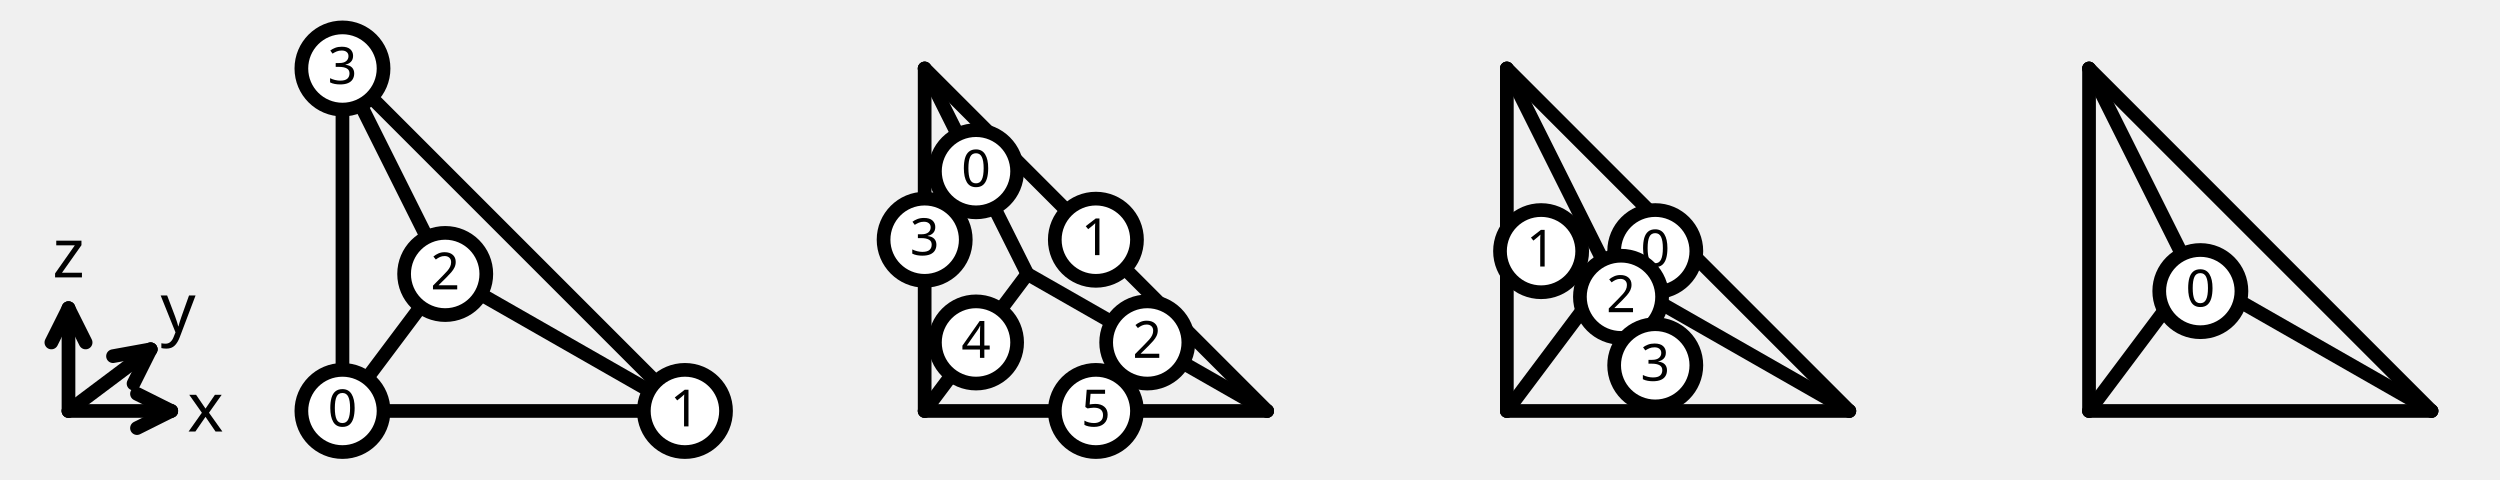
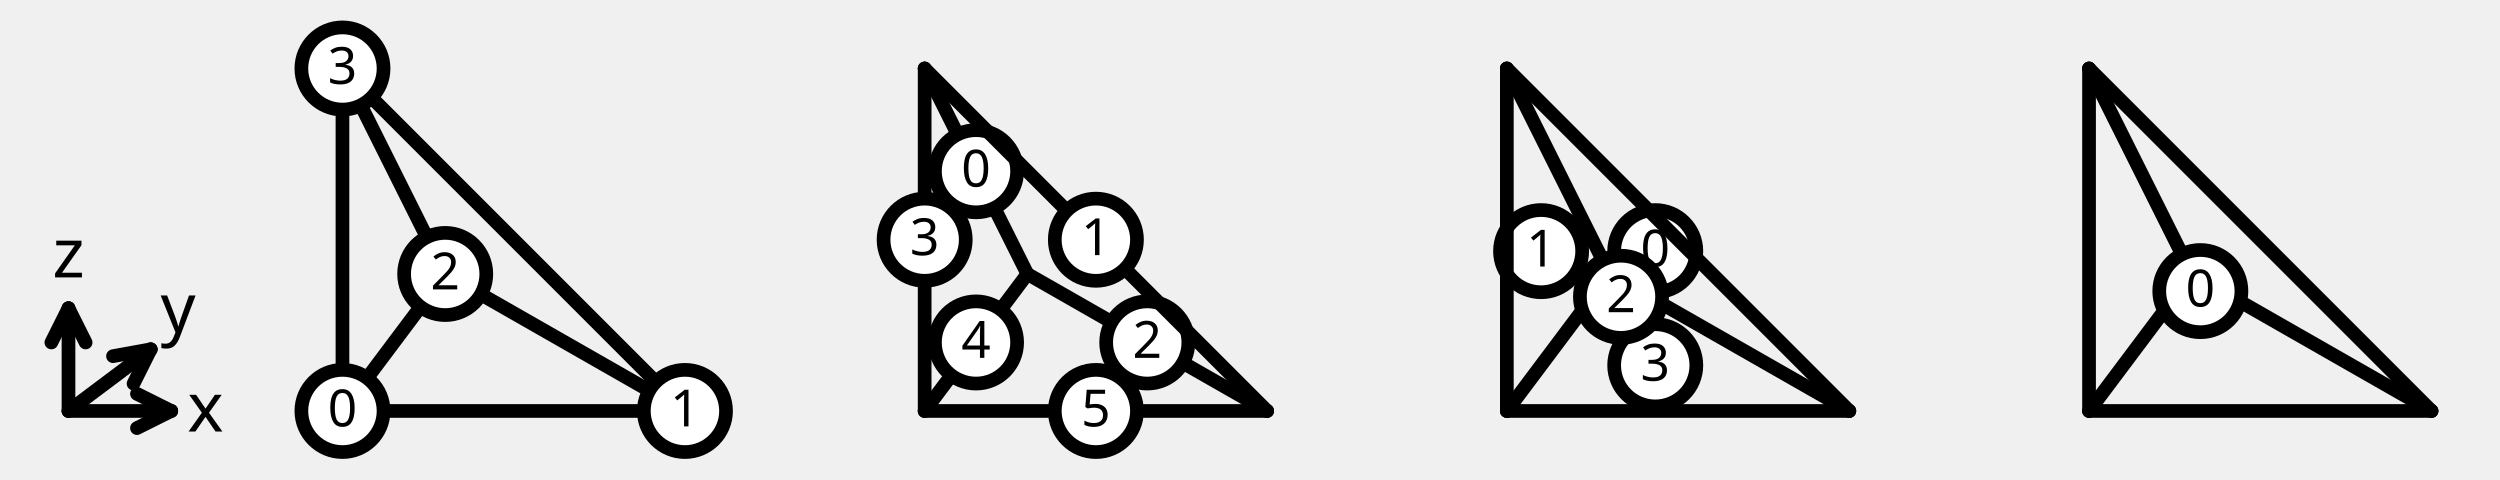
<svg width="730" height="140">
  <style type="text/css">
  text { text-anchor:middle; font-size:15px; font-family: "Lato Bold" }
  line { stroke-width: 4px; stroke-linecap: round; stroke: #000000 }
  circle { fill: #FFFFFF; stroke: #000000; stroke-width:4px}
</style>
  <line x1="20" y1="120" x2="20" y2="90" />
  <line x1="15" y1="100" x2="20" y2="90" />
  <line x1="25" y1="100" x2="20" y2="90" />
  <line x1="20" y1="120" x2="50" y2="120" />
  <line x1="40" y1="115" x2="50" y2="120" />
  <line x1="40" y1="125" x2="50" y2="120" />
  <line x1="20" y1="120" x2="44" y2="102" />
  <line x1="33" y1="104" x2="44" y2="102" />
  <line x1="39" y1="112" x2="44" y2="102" />
  <text x="60" y="120" fill="#000000" dy=".3em" style="font-family:&quot;Libertinus Serif Semibold Italic&quot;;font-size:20px">x</text>
  <text x="52" y="91" fill="#000000" dy=".3em" style="font-family:&quot;Libertinus Serif Semibold Italic&quot;;font-size:20px">y</text>
  <text x="20" y="75" fill="#000000" dy=".3em" style="font-family:&quot;Libertinus Serif Semibold Italic&quot;;font-size:20px">z</text>
  <line x1="130.0" y1="80.0" x2="100.0" y2="20.0" />
  <line x1="200.0" y1="120.0" x2="100.0" y2="20.0" />
  <line x1="200.0" y1="120.0" x2="130.0" y2="80.0" />
  <line x1="100.0" y1="120.0" x2="100.0" y2="20.0" />
  <line x1="100.0" y1="120.0" x2="130.0" y2="80.0" />
  <line x1="100.0" y1="120.0" x2="200.0" y2="120.0" />
  <circle cx="100.0" cy="120.0" r="12px" />
  <text x="100.0" y="120.0" dy=".3em">0</text>
  <circle cx="200.0" cy="120.0" r="12px" />
  <text x="200.0" y="120.0" dy=".3em">1</text>
  <circle cx="130.0" cy="80.0" r="12px" />
  <text x="130.0" y="80.0" dy=".3em">2</text>
  <circle cx="100.0" cy="20.0" r="12px" />
  <text x="100.0" y="20.0" dy=".3em">3</text>
  <line x1="300.0" y1="80.0" x2="270.0" y2="20.0" />
-   <line x1="370.0" y1="120.0" x2="270.0" y2="20.0" />
  <line x1="370.0" y1="120.0" x2="300.0" y2="80.0" />
-   <line x1="270.0" y1="120.0" x2="270.0" y2="20.0" />
  <line x1="270.0" y1="120.0" x2="300.0" y2="80.0" />
-   <line x1="270.0" y1="120.0" x2="370.0" y2="120.0" />
  <circle cx="285.0" cy="50.0" r="12px" />
  <text x="285.0" y="50.0" dy=".3em">0</text>
+   <circle cx="335.0" cy="100.0" r="12px" />
+   <text x="335.0" y="100.0" dy=".3em">2</text>
+   <circle cx="285.0" cy="100.0" r="12px" />
+   <text x="285.0" y="100.0" dy=".3em">4</text>
+   <line x1="370.0" y1="120.0" x2="270.0" y2="20.0" />
+   <line x1="270.0" y1="120.0" x2="270.0" y2="20.0" />
+   <line x1="270.0" y1="120.0" x2="370.0" y2="120.0" />
  <circle cx="320.0" cy="70.0" r="12px" />
  <text x="320.0" y="70.0" dy=".3em">1</text>
-   <circle cx="335.0" cy="100.0" r="12px" />
-   <text x="335.0" y="100.0" dy=".3em">2</text>
  <circle cx="270.0" cy="70.0" r="12px" />
  <text x="270.0" y="70.0" dy=".3em">3</text>
-   <circle cx="285.0" cy="100.0" r="12px" />
-   <text x="285.0" y="100.0" dy=".3em">4</text>
  <circle cx="320.0" cy="120.0" r="12px" />
  <text x="320.0" y="120.0" dy=".3em">5</text>
  <line x1="470.0" y1="80.0" x2="440.0" y2="20.0" />
-   <line x1="540.0" y1="120.0" x2="440.0" y2="20.0" />
  <line x1="540.0" y1="120.0" x2="470.0" y2="80.0" />
-   <line x1="440.0" y1="120.0" x2="440.0" y2="20.0" />
  <line x1="440.0" y1="120.0" x2="470.0" y2="80.0" />
-   <line x1="440.0" y1="120.0" x2="540.0" y2="120.0" />
  <circle cx="483.333" cy="73.333" r="12px" />
  <text x="483.333" y="73.333" dy=".3em">0</text>
  <circle cx="450.0" cy="73.333" r="12px" />
  <text x="450.0" y="73.333" dy=".3em">1</text>
+   <circle cx="483.333" cy="106.667" r="12px" />
+   <text x="483.333" y="106.667" dy=".3em">3</text>
+   <line x1="540.0" y1="120.0" x2="440.0" y2="20.0" />
+   <line x1="440.0" y1="120.0" x2="440.0" y2="20.0" />
+   <line x1="440.0" y1="120.0" x2="540.0" y2="120.0" />
  <circle cx="473.333" cy="86.667" r="12px" />
  <text x="473.333" y="86.667" dy=".3em">2</text>
-   <circle cx="483.333" cy="106.667" r="12px" />
-   <text x="483.333" y="106.667" dy=".3em">3</text>
  <line x1="640.0" y1="80.0" x2="610.0" y2="20.0" />
  <line x1="710.0" y1="120.0" x2="610.0" y2="20.0" />
  <line x1="710.0" y1="120.0" x2="640.0" y2="80.0" />
  <line x1="610.0" y1="120.0" x2="610.0" y2="20.0" />
  <line x1="610.0" y1="120.0" x2="640.0" y2="80.0" />
  <line x1="610.0" y1="120.0" x2="710.0" y2="120.0" />
  <circle cx="642.5" cy="85.0" r="12px" />
  <text x="642.5" y="85.0" dy=".3em">0</text>
</svg>
